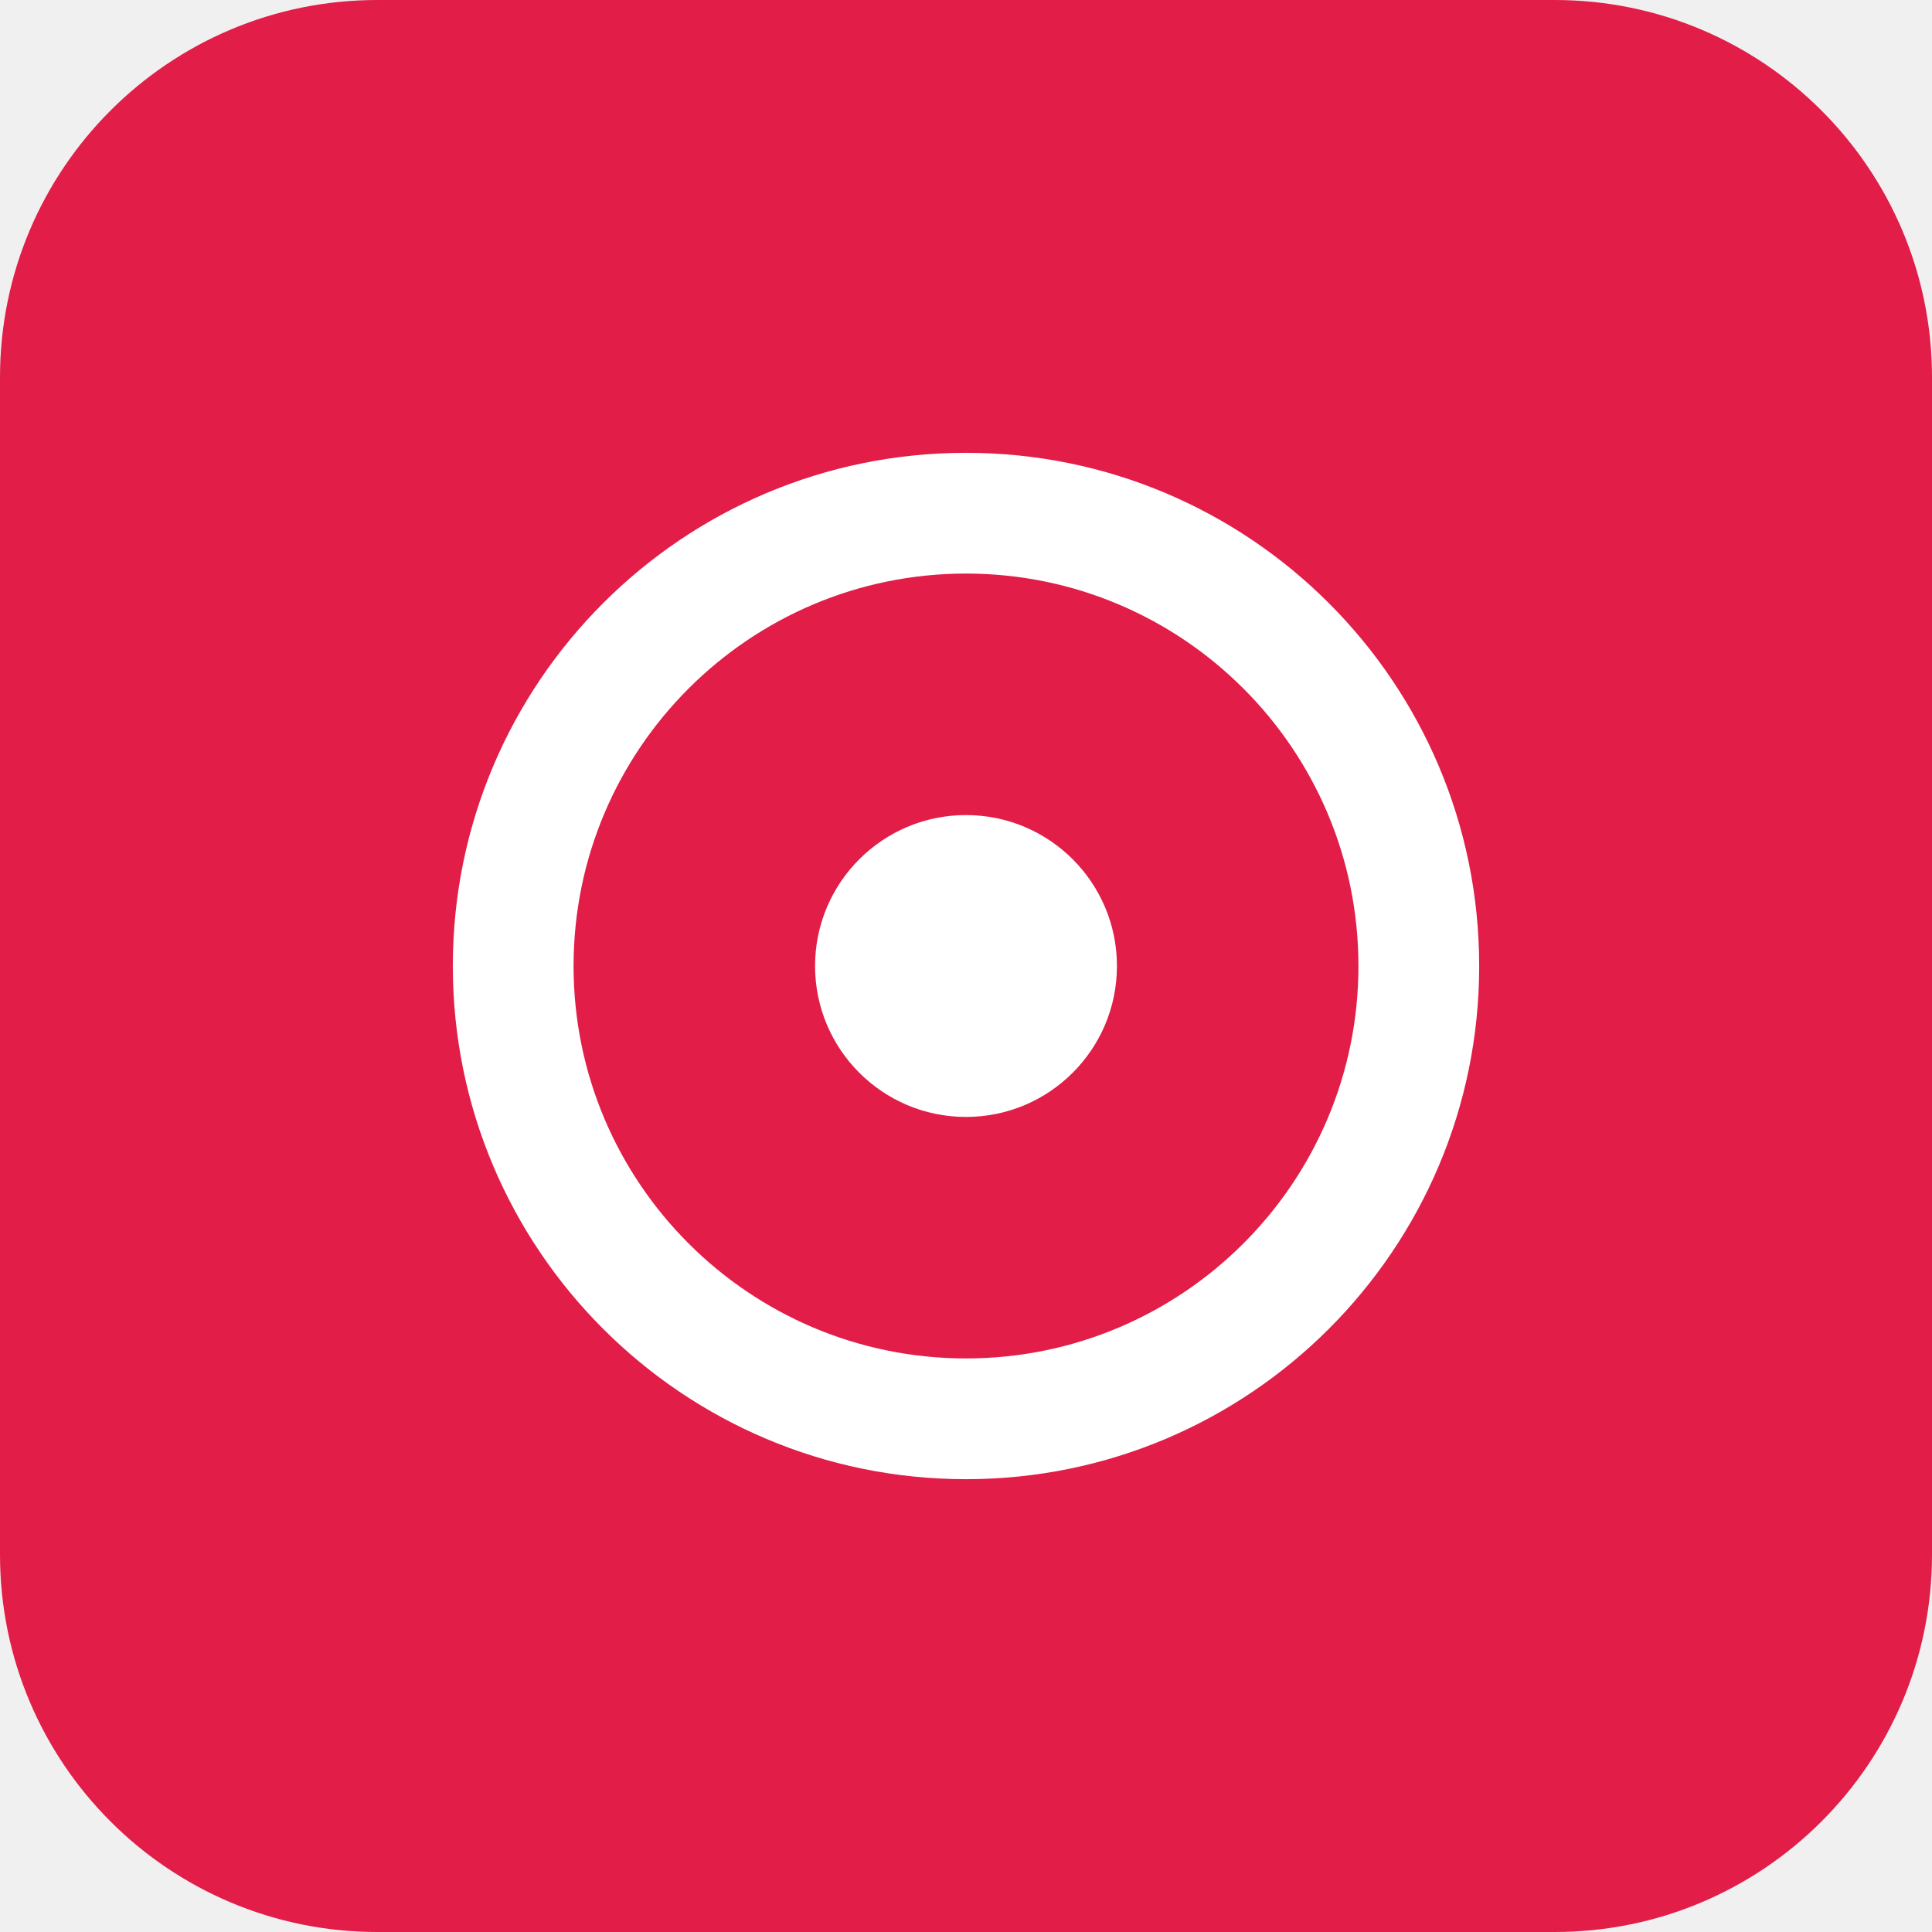
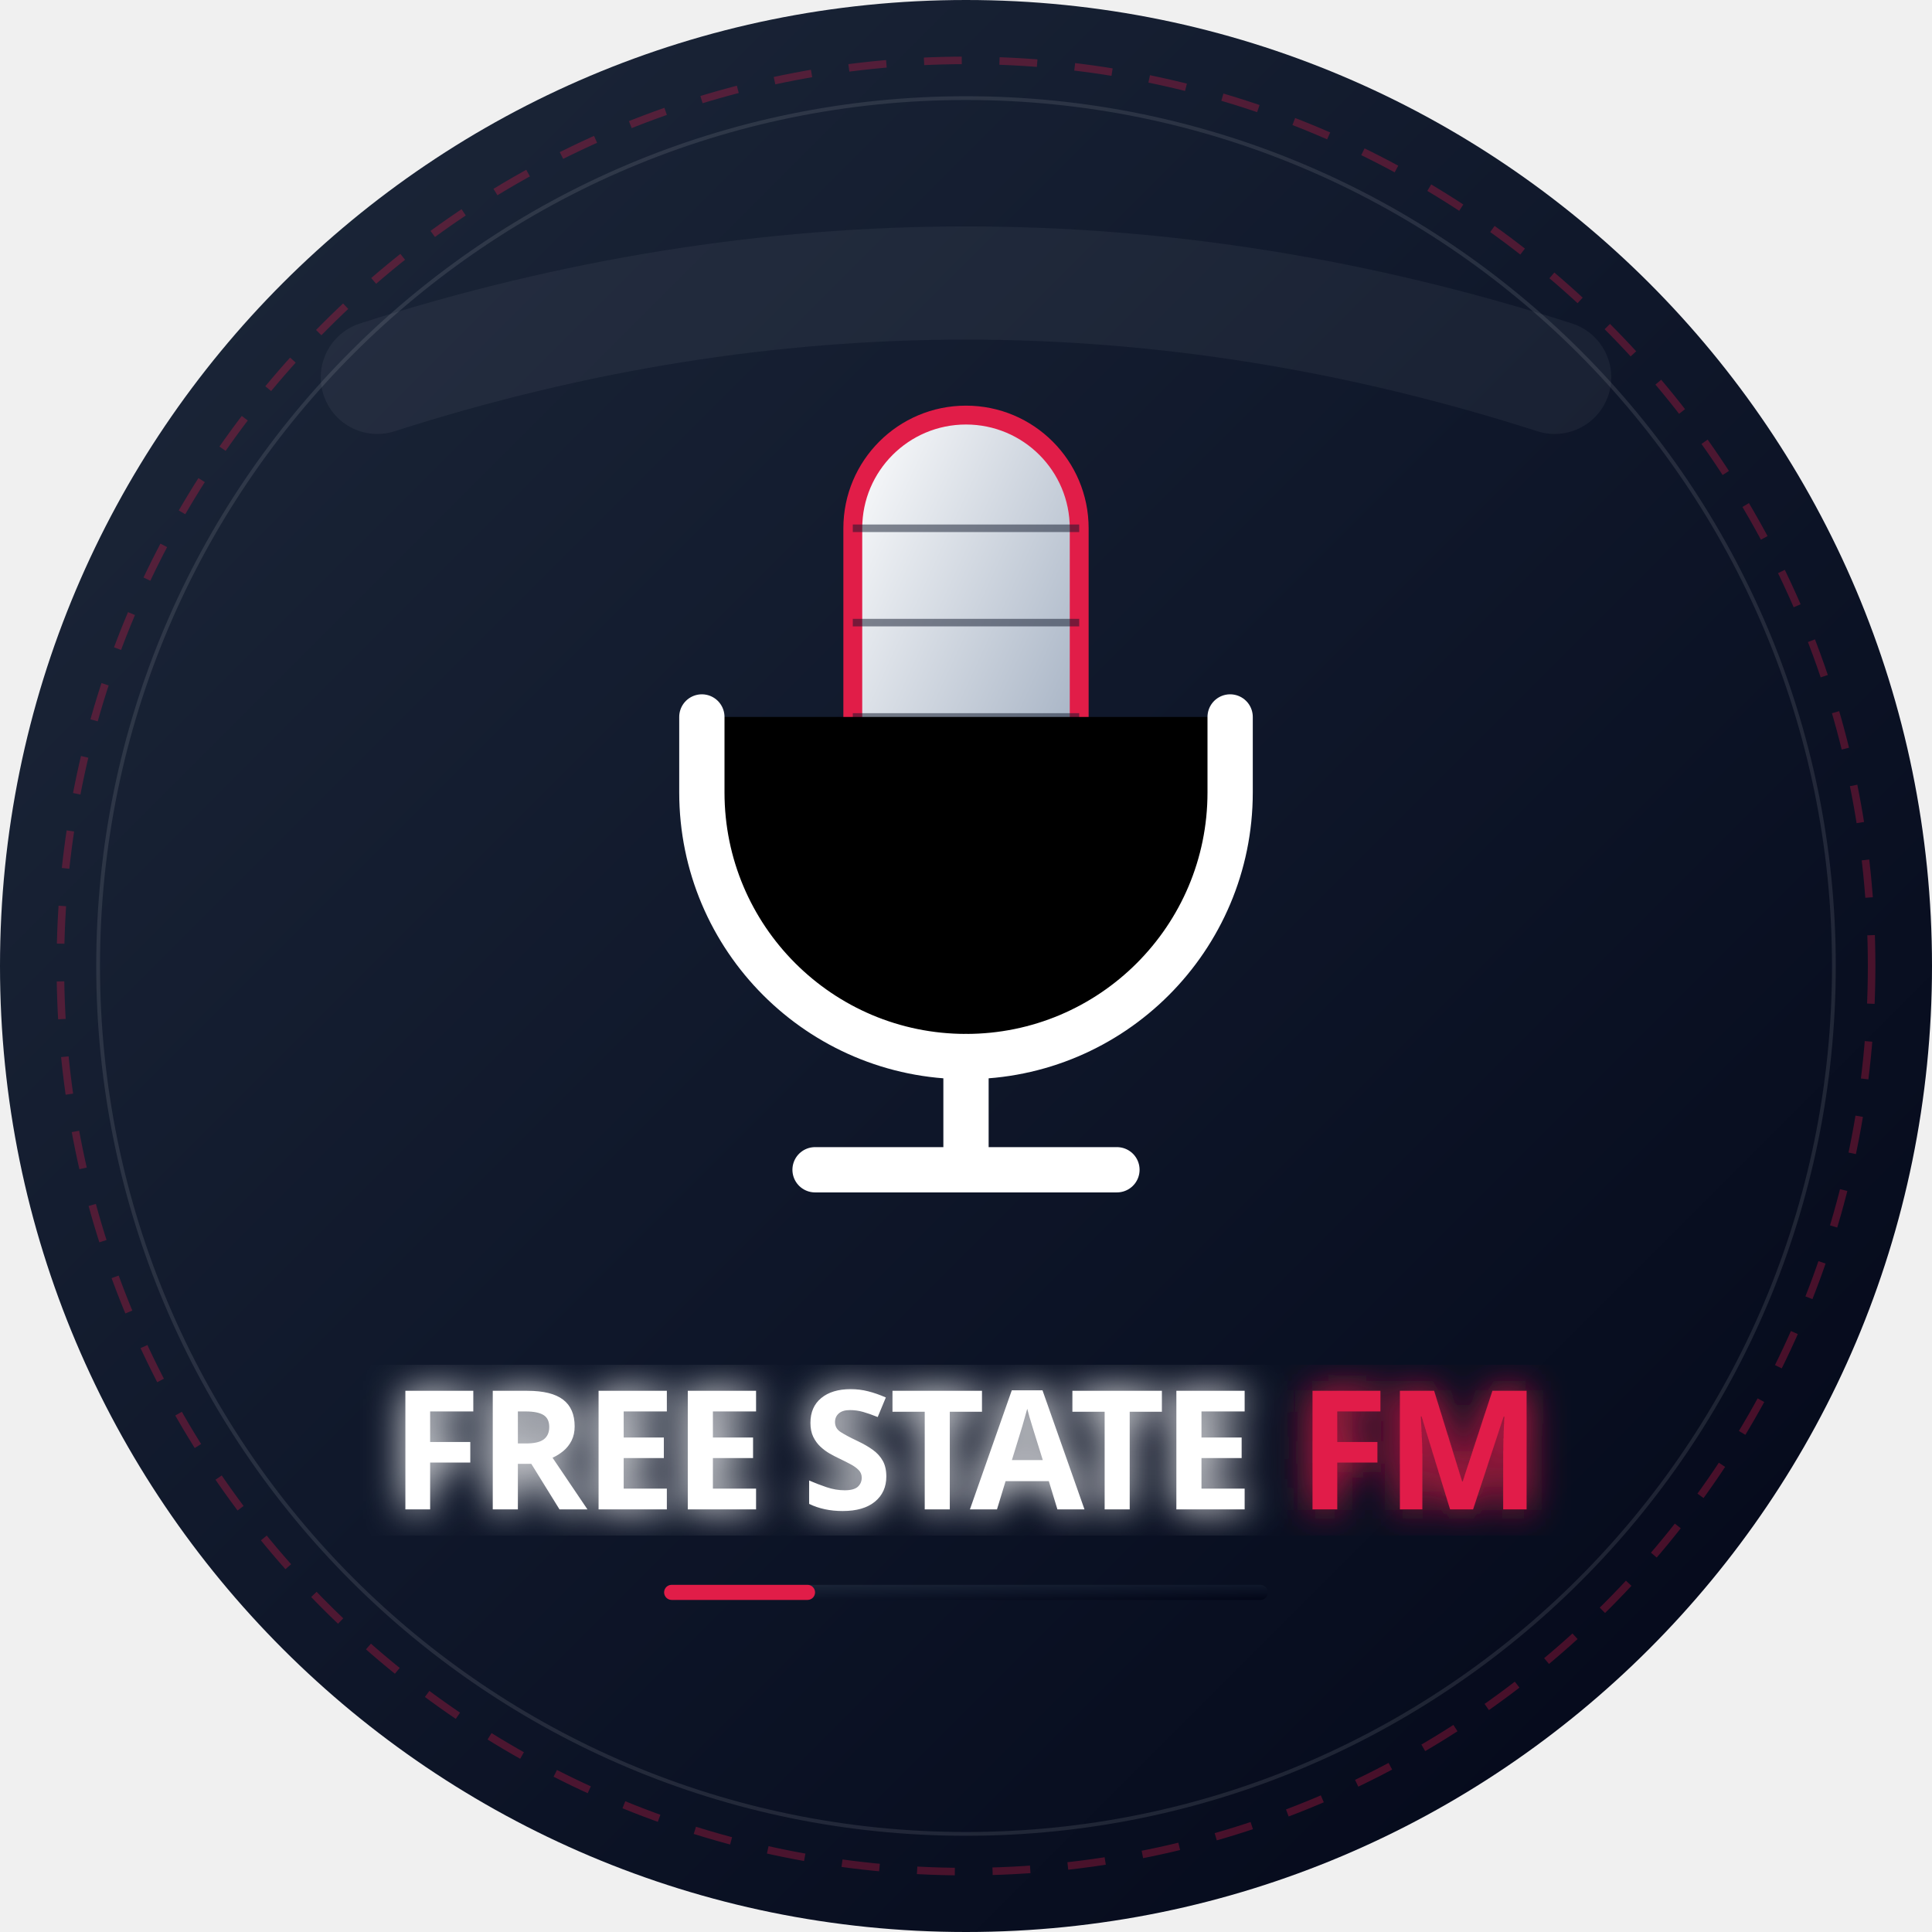
<svg xmlns="http://www.w3.org/2000/svg" width="512" height="512" viewBox="0 0 512 512">
-   <rect width="512" height="512" rx="100" fill="#e11d48" />
-   <path d="M256 120c-75.1 0-136 60.9-136 136s60.9 136 136 136 136-60.9 136-136-60.9-136-136-136zm0 240c-57.4 0-104-46.6-104-104s46.6-104 104-104 104 46.6 104 104-46.6 104-104 104z" fill="white" />
-   <circle cx="256" cy="256" r="40" fill="white" />
+   <defs>
+     <linearGradient id="bg-grad" x1="0%" y1="0%" x2="100%" y2="100%">
+       <stop offset="0%" style="stop-color:#1e293b" />
+       <stop offset="50%" style="stop-color:#0f172a" />
+       <stop offset="100%" style="stop-color:#020617" />
+     </linearGradient>
+     <linearGradient id="mic-body" x1="0%" y1="0%" x2="100%" y2="100%">
+       <stop offset="0%" style="stop-color:#ffffff" />
+       <stop offset="100%" style="stop-color:#94a3b8" />
+     </linearGradient>
+     <filter id="glow" x="-20%" y="-20%" width="140%" height="140%">
+       <feGaussianBlur stdDeviation="5" result="blur" />
+       <feComposite in="SourceGraphic" in2="blur" operator="over" />
+     </filter>
+   </defs>
+   <circle cx="256" cy="256" r="256" fill="url(#bg-grad)" />
+   <circle cx="256" cy="256" r="240" fill="none" stroke="#e11d48" stroke-width="2" stroke-opacity="0.3" stroke-dasharray="10 10" />
+   <circle cx="256" cy="256" r="230" fill="none" stroke="white" stroke-width="1" stroke-opacity="0.1" />
+   <g transform="translate(256, 210) scale(10)">
+     <g transform="translate(-12, -12)">
+       <path d="M12 2a3 3 0 0 0-3 3v7a3 3 0 0 0 6 0V5a3 3 0 0 0-3-3z" fill="url(#mic-body)" stroke="#e11d48" stroke-width="0.5" />
+       <path d="M9 5h6M9 7.5h6M9 10h6" stroke="#0f172a" stroke-width="0.2" stroke-opacity="0.5" />
+       <path d="M19 10v2a7 7 0 0 1-14 0v-2" stroke="white" stroke-width="1.2" stroke-linecap="round" />
+       <line x1="12" y1="19" x2="12" y2="22" stroke="white" stroke-width="1.2" stroke-linecap="round" />
+       <line x1="8" y1="22" x2="16" y2="22" stroke="white" stroke-width="1.2" stroke-linecap="round" />
+     </g>
+   </g>
+   <g transform="translate(256, 400)">
+     <text text-anchor="middle" font-family="system-ui, sans-serif" font-weight="900" font-size="44" letter-spacing="-1" filter="url(#glow)">
+       <tspan fill="white">FREE STATE </tspan>
+       <tspan fill="#e11d48">FM</tspan>
+     </text>
+     <rect x="-80" y="20" width="160" height="4" fill="url(#bg-grad)" rx="2" />
+     <rect x="-80" y="20" width="40" height="4" fill="#e11d48" rx="2" />
+   </g>
+   <path d="M100 100 Q 256 50 412 100" fill="none" stroke="white" stroke-width="30" stroke-opacity="0.05" stroke-linecap="round" />
</svg>
